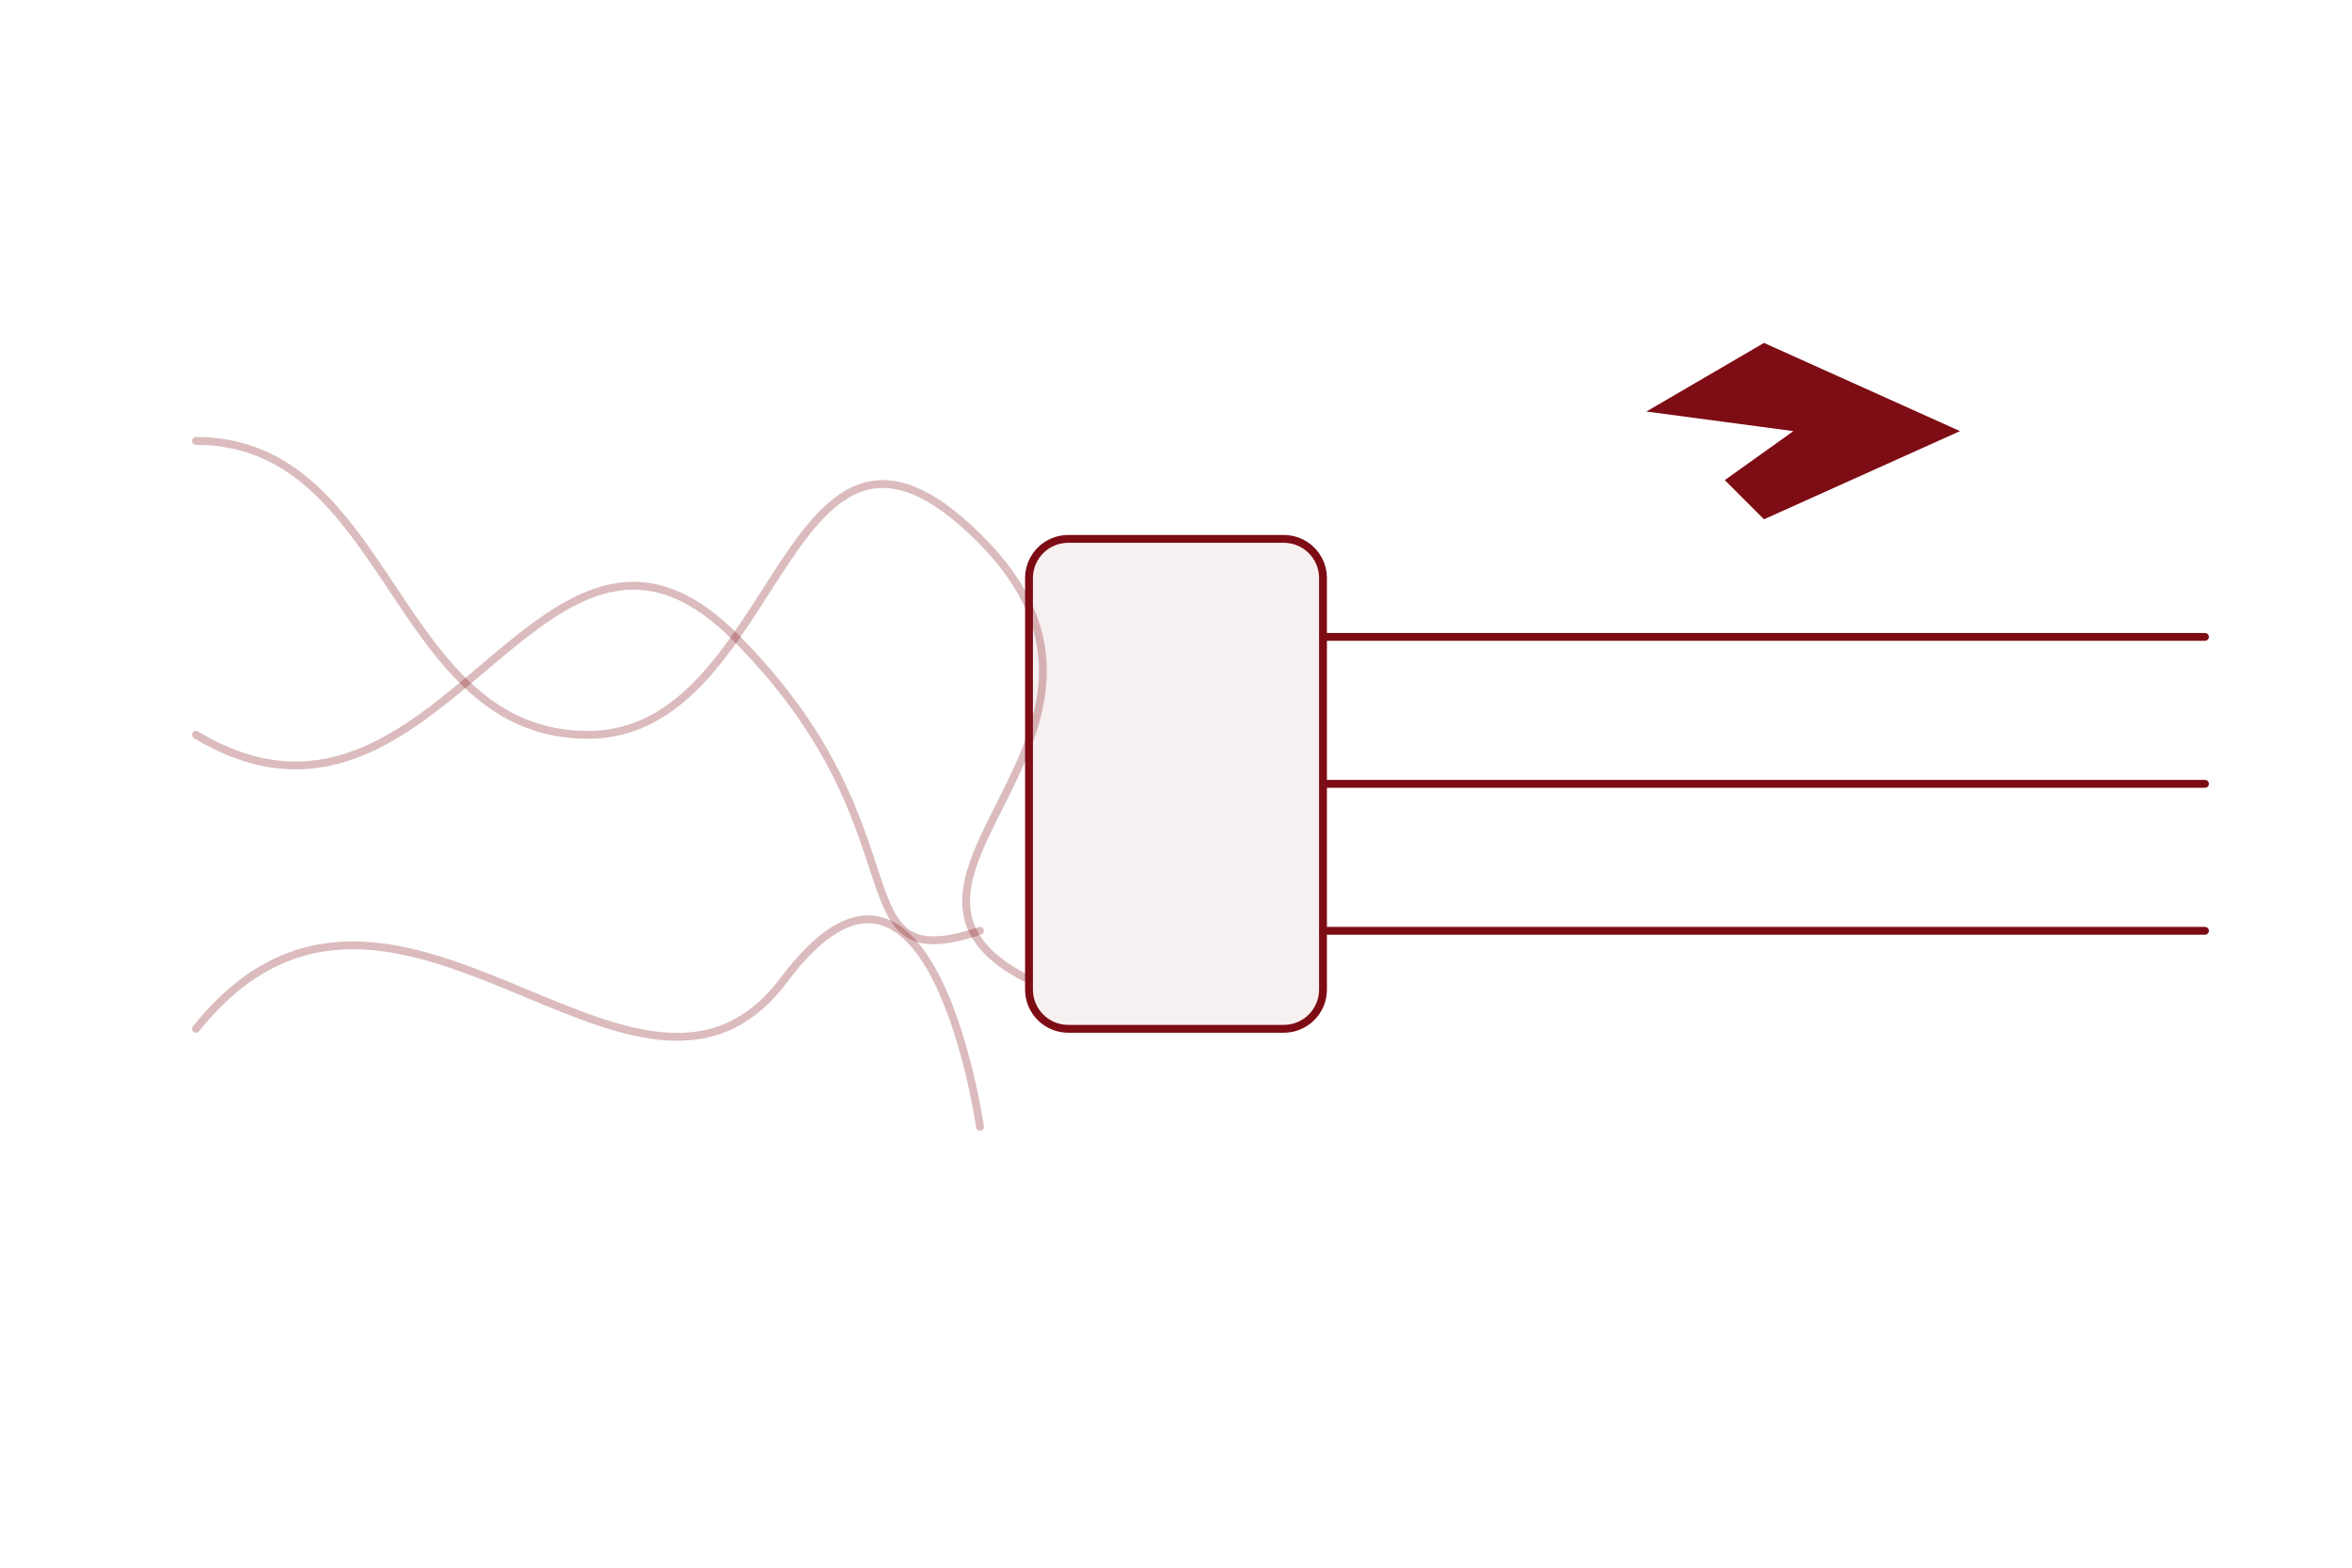
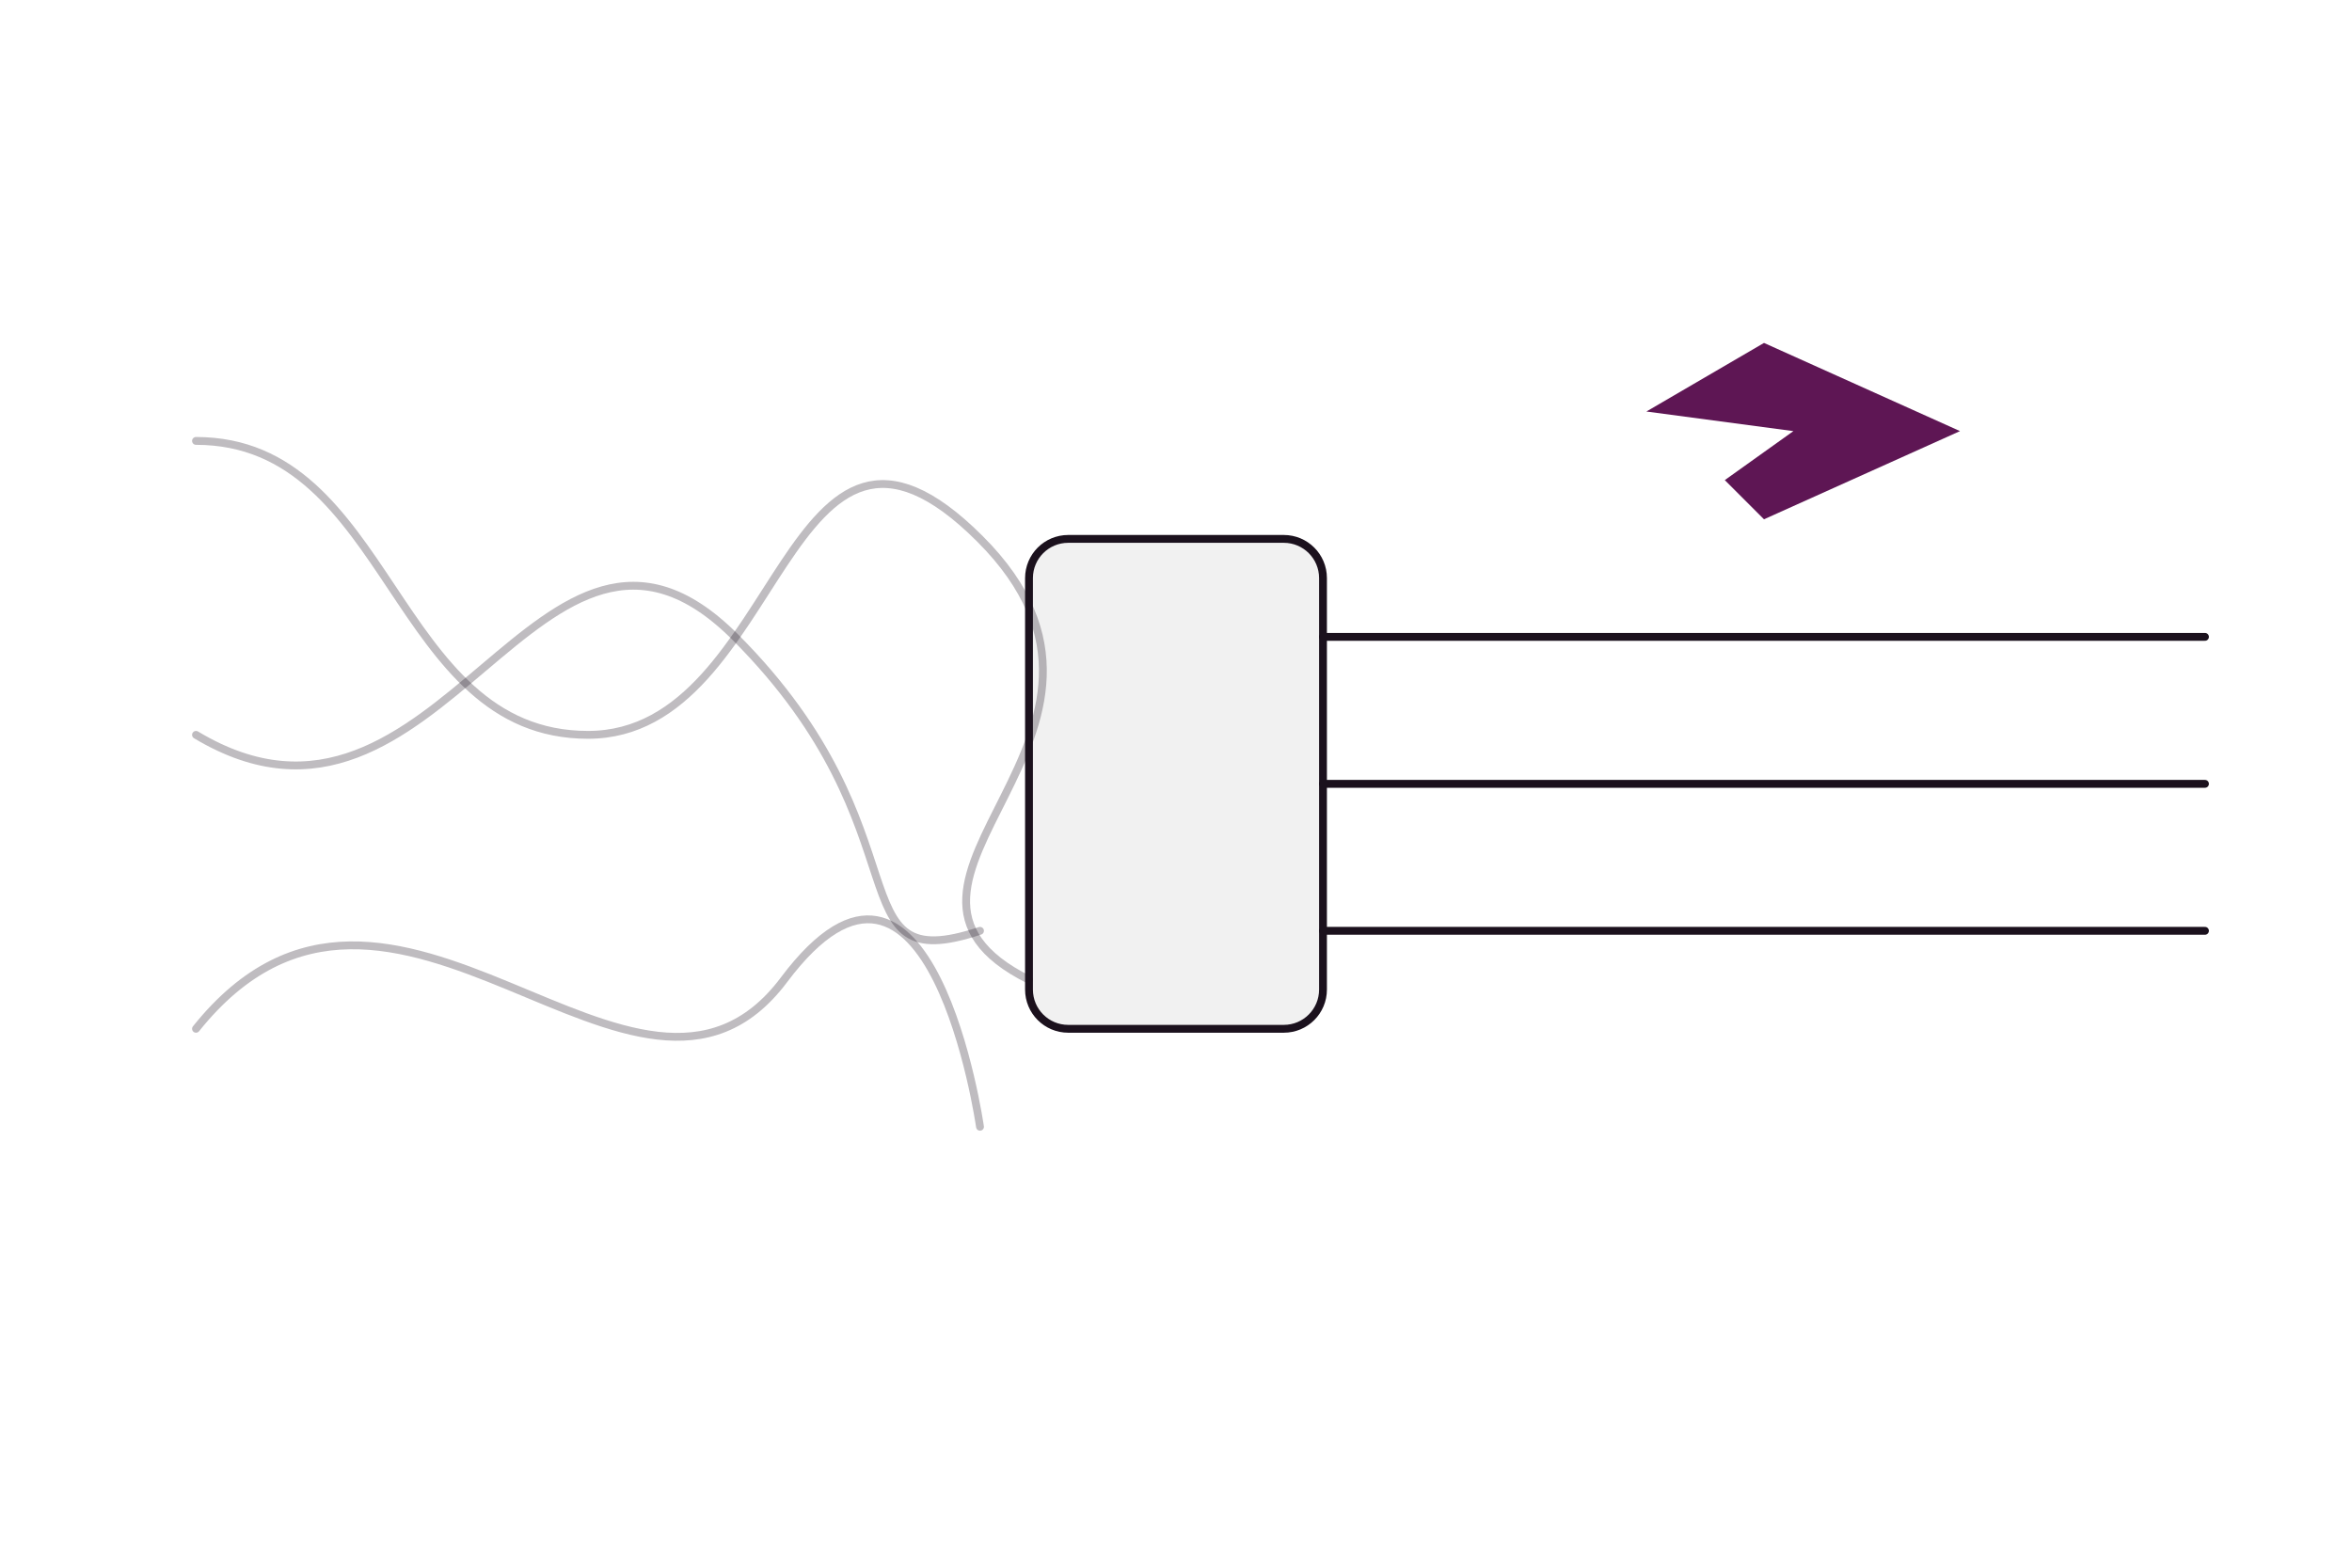
<svg xmlns="http://www.w3.org/2000/svg" viewBox="0 0 480 320" fill="none" stroke-width="1.6" stroke-linecap="round" stroke-linejoin="round">
-   <path d="M40 90c40 0 40 60 80 60s40-80 80-40-30 70 10 90" stroke="rgba(125,12,20,.28)" fill="none" />
-   <path d="M40 150c50 30 70-60 110-20s20 70 50 60" stroke="rgba(125,12,20,.28)" fill="none" />
-   <path d="M40 210c40-50 90 30 120-10s40 30 40 30" stroke="rgba(125,12,20,.28)" fill="none" />
-   <rect x="210" y="110" width="60" height="100" rx="8" stroke="#7d0c14" fill="rgba(125,12,20,.06)" />
-   <path d="M270 130h180" stroke="#7d0c14" />
-   <path d="M270 160h180" stroke="#7d0c14" />
-   <path d="M270 190h180" stroke="#7d0c14" />
-   <path d="M360 70l40 18-40 18-8-8 14-10-30-4z" fill="#7d0c14" />
+   <path d="M40 90c40 0 40 60 80 60s40-80 80-40-30 70 10 90" stroke="rgba(27,17,29,.28)" fill="none" />
+   <path d="M40 150c50 30 70-60 110-20s20 70 50 60" stroke="rgba(27,17,29,.28)" fill="none" />
+   <path d="M40 210c40-50 90 30 120-10s40 30 40 30" stroke="rgba(27,17,29,.28)" fill="none" />
+   <rect x="210" y="110" width="60" height="100" rx="8" stroke="#1b111d" fill="rgba(27,17,29,.06)" />
+   <path d="M270 130h180" stroke="#1b111d" />
+   <path d="M270 160h180" stroke="#1b111d" />
+   <path d="M270 190h180" stroke="#1b111d" />
+   <path d="M360 70l40 18-40 18-8-8 14-10-30-4z" fill="#5e1654" />
</svg>
